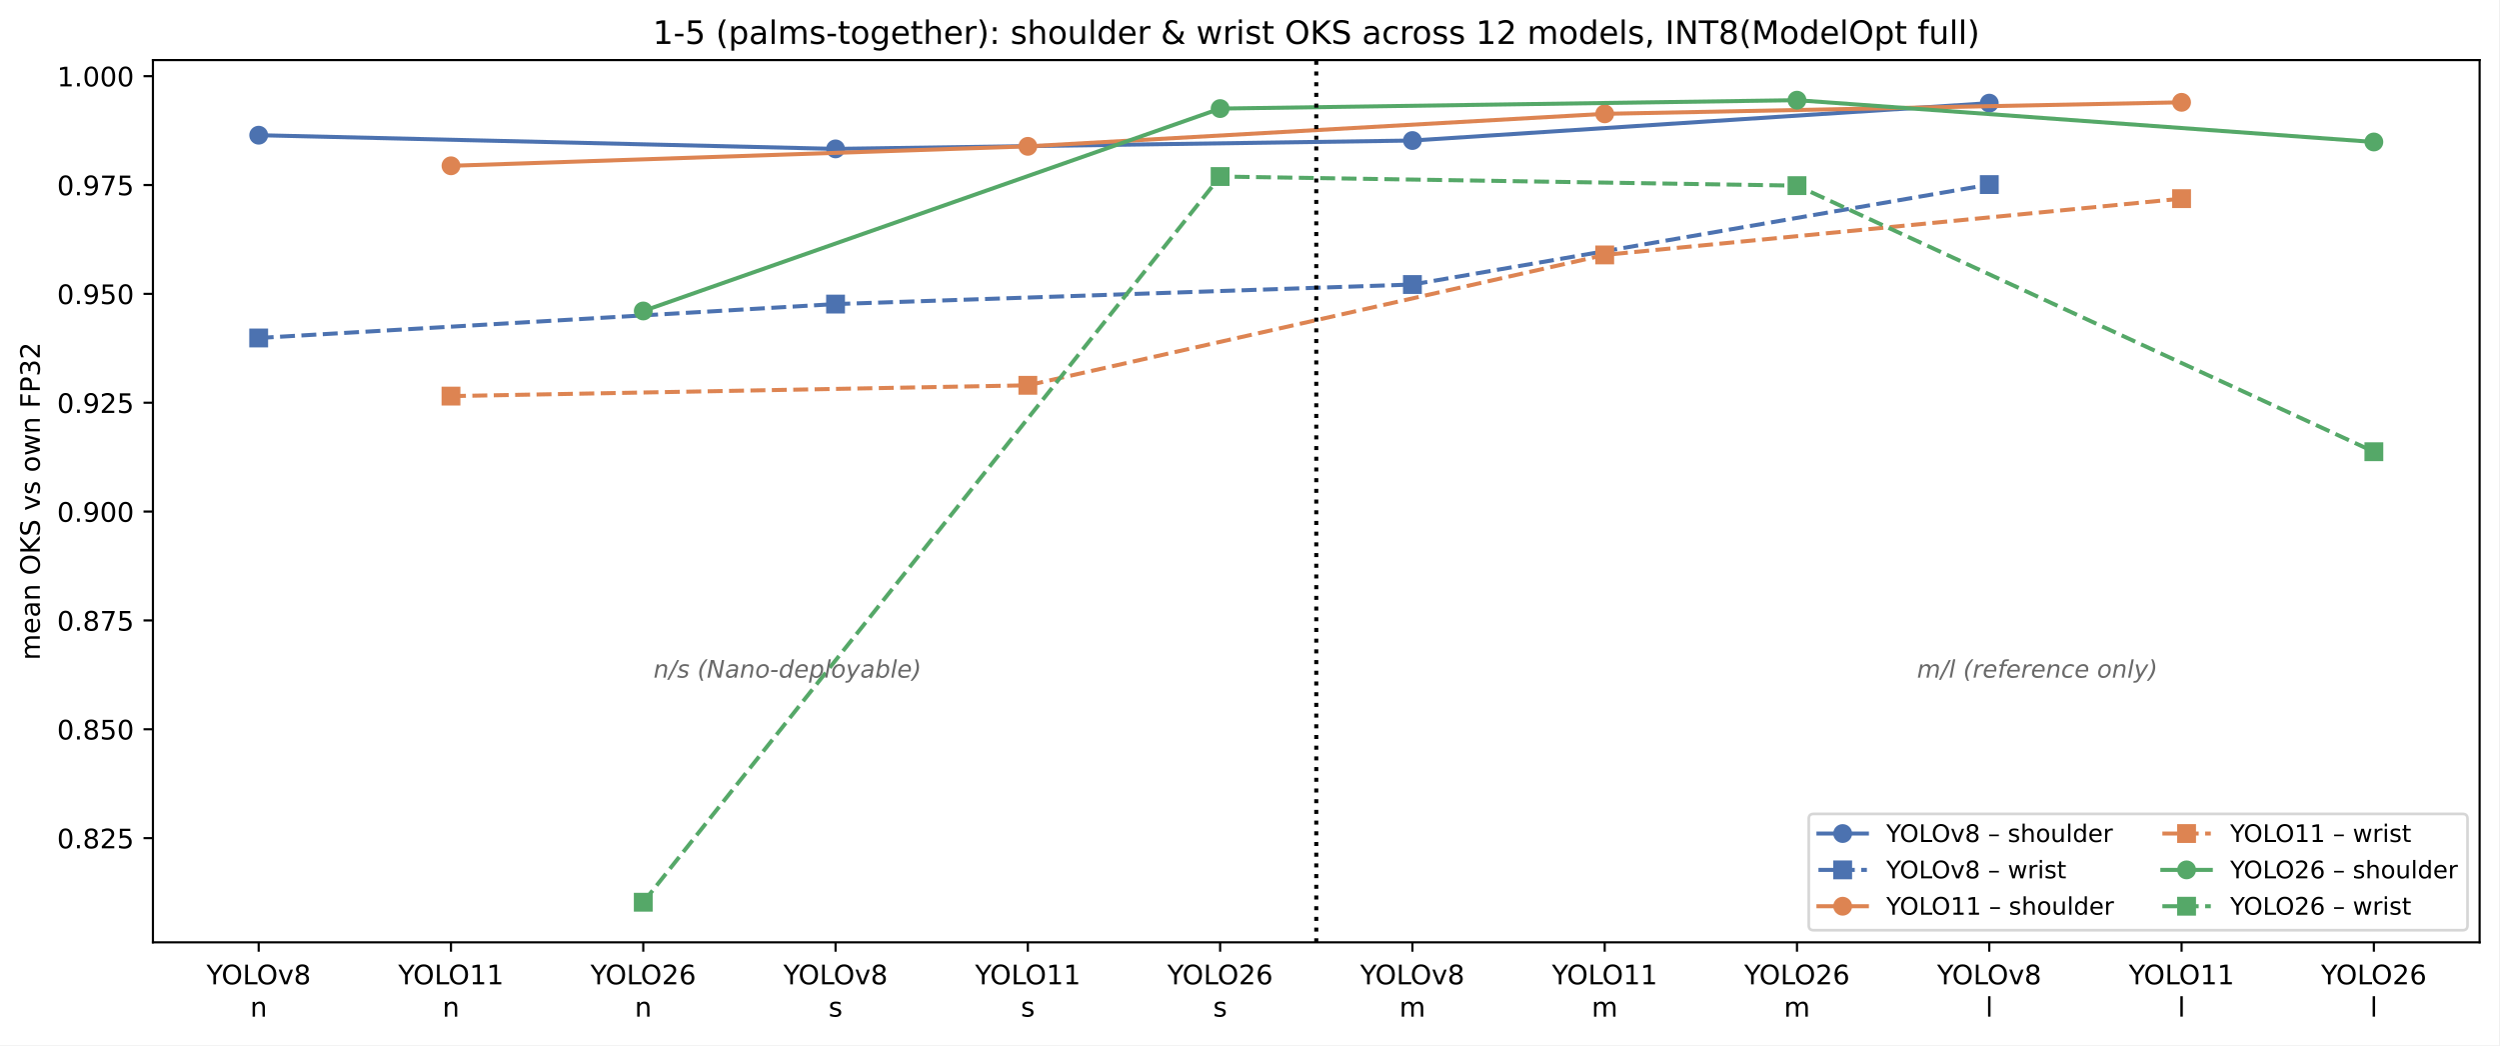
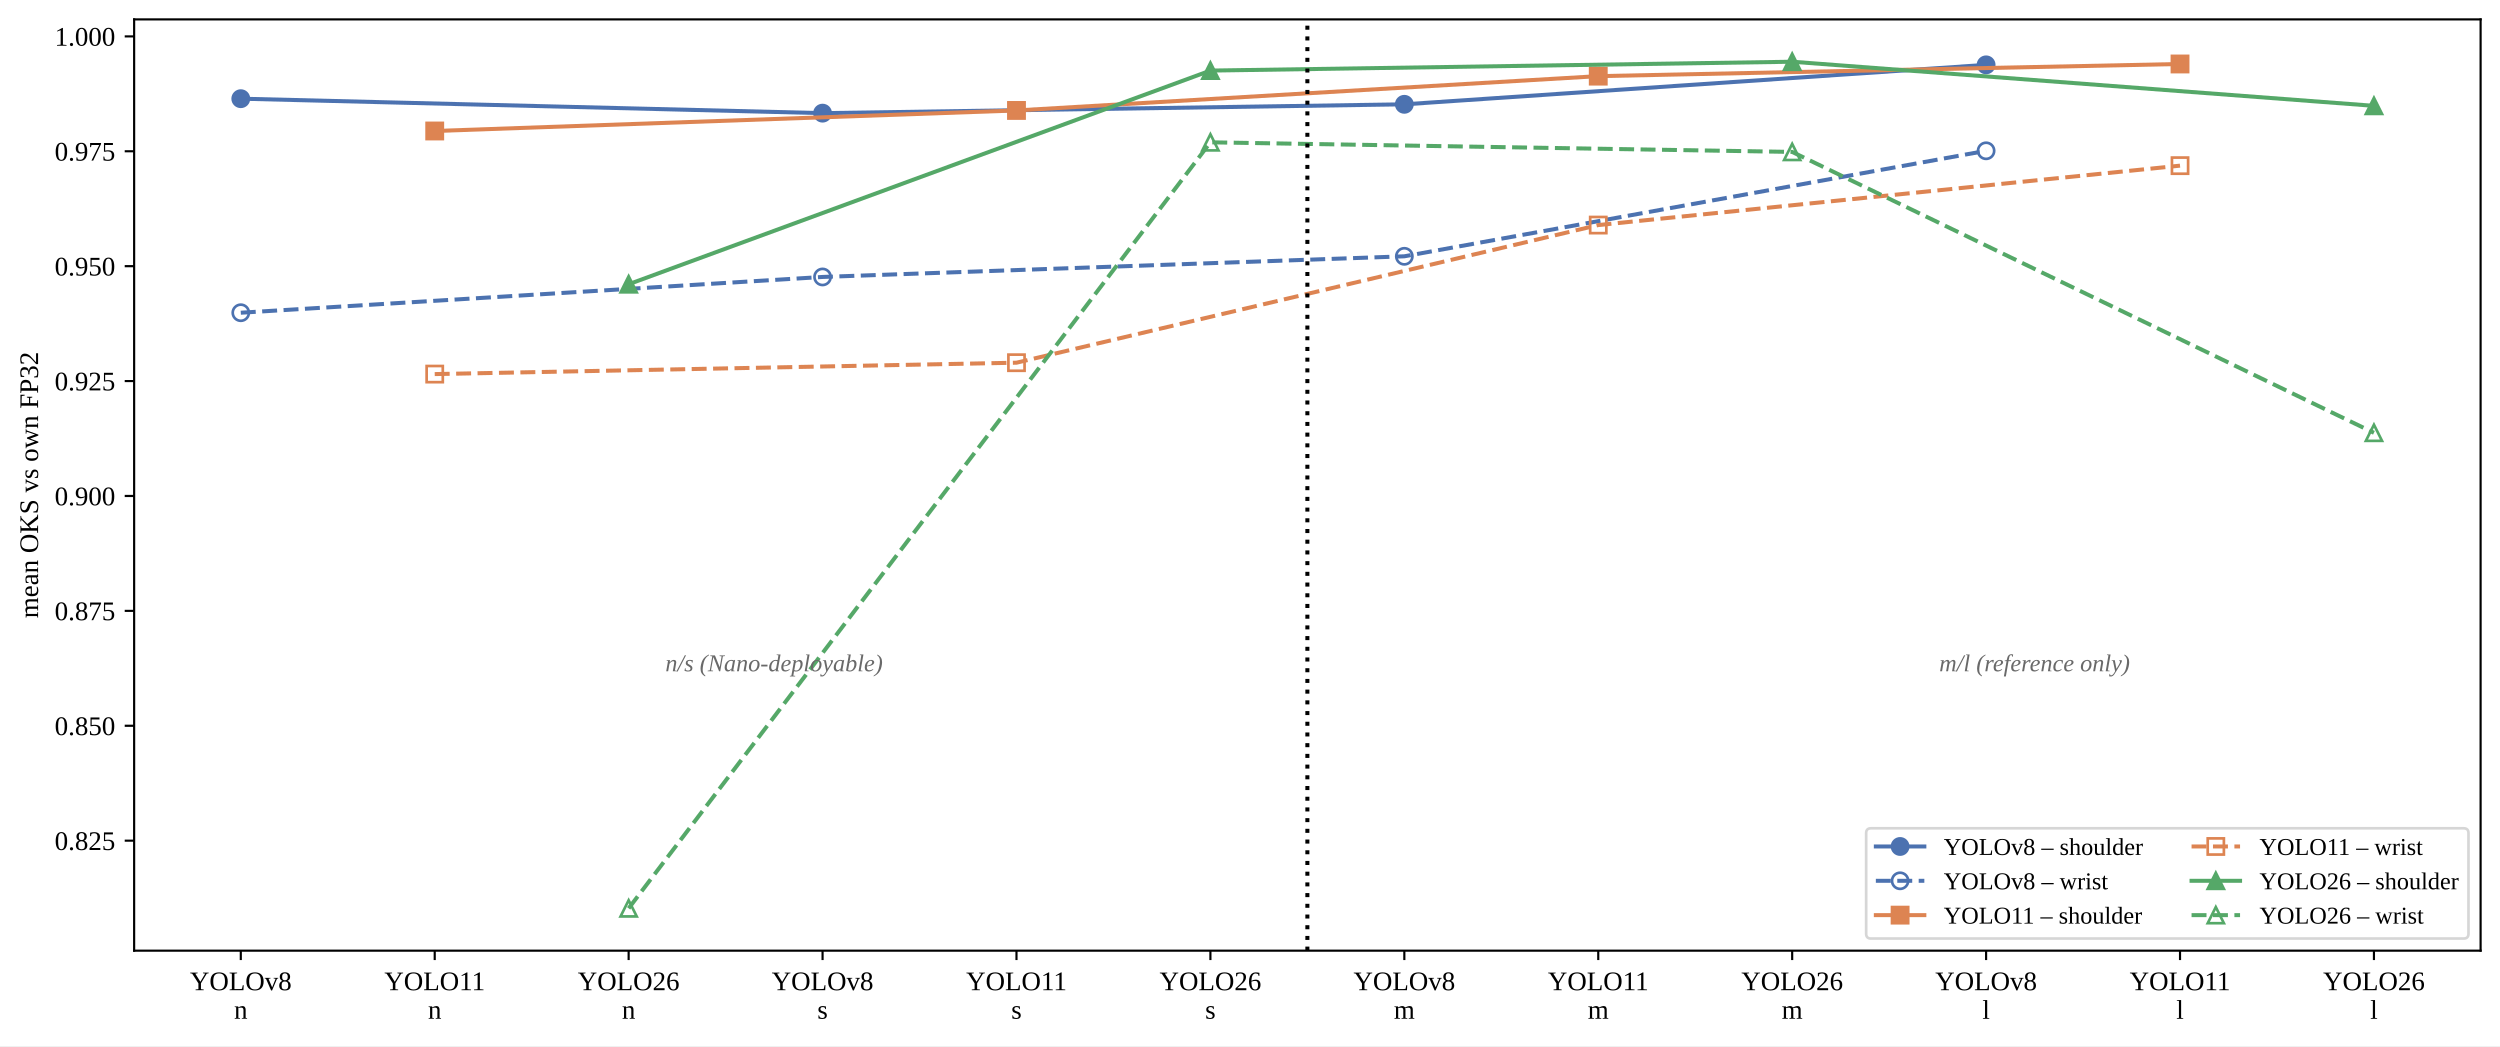
- <svg xmlns="http://www.w3.org/2000/svg" xmlns:xlink="http://www.w3.org/1999/xlink" width="928.628pt" height="388.237pt" viewBox="0 0 928.628 388.237" version="1.1">
+ <svg xmlns="http://www.w3.org/2000/svg" xmlns:xlink="http://www.w3.org/1999/xlink" width="927.994pt" height="388.277pt" viewBox="0 0 927.994 388.277" version="1.1">
  <defs>
    <style type="text/css">*{stroke-linejoin: round; stroke-linecap: butt}</style>
  </defs>
  <g id="figure_1">
    <g id="patch_1">
-       <path d="M 0 388.237  L 928.628 388.237  L 928.628 0  L 0 0  z " style="fill: #ffffff" />
+       <path d="M 0 388.277  L 927.994 388.277  L 927.994 0  L 0 0  z " style="fill: #ffffff" />
    </g>
    <g id="axes_1">
      <g id="patch_2">
-         <path d="M 56.828 350.032  L 921.428 350.032  L 921.428 22.318  L 56.828 22.318  z " style="fill: #ffffff" />
+         <path d="M 49.792 352.886  L 920.794 352.886  L 920.794 7.2  L 49.792 7.2  z " style="fill: #ffffff" />
      </g>
      <g id="matplotlib.axis_1">
        <g id="xtick_1">
          <g id="line2d_1">
            <defs>
-               <path id="mfdd62b2211" d="M 0 0  L 0 3.5  " style="stroke: #000000; stroke-width: 0.8" />
+               <path id="m9c53500d1e" d="M 0 0  L 0 3.5  " style="stroke: #000000; stroke-width: 0.8" />
            </defs>
            <g>
-               <use xlink:href="#mfdd62b2211" x="96.128" y="350.032" style="stroke: #000000; stroke-width: 0.8" />
+               <use xlink:href="#m9c53500d1e" x="89.383" y="352.886" style="stroke: #000000; stroke-width: 0.8" />
            </g>
          </g>
          <g id="text_1">
-             <text style="font-size: 10px; font-family: 'DejaVu Sans', 'Bitstream Vera Sans', 'Computer Modern Sans Serif', 'Lucida Grande', 'Verdana', 'Geneva', 'Lucid', 'Arial', 'Helvetica', 'Avant Garde', sans-serif" transform="translate(76.72734 365.6305)">YOLOv8</text>
-             <text style="font-size: 10px; font-family: 'DejaVu Sans', 'Bitstream Vera Sans', 'Computer Modern Sans Serif', 'Lucida Grande', 'Verdana', 'Geneva', 'Lucid', 'Arial', 'Helvetica', 'Avant Garde', sans-serif" transform="translate(92.95937 377.6325)">n</text>
+             <text style="font-size: 10px; font-family: 'Times New Roman'" transform="translate(70.49607 367.5687)">YOLOv8</text>
+             <text style="font-size: 10px; font-family: 'Times New Roman'" transform="translate(86.88279 378.1595)">n</text>
          </g>
        </g>
        <g id="xtick_2">
          <g id="line2d_2">
            <g>
-               <use xlink:href="#mfdd62b2211" x="167.583" y="350.032" style="stroke: #000000; stroke-width: 0.8" />
+               <use xlink:href="#m9c53500d1e" x="161.366" y="352.886" style="stroke: #000000; stroke-width: 0.8" />
            </g>
          </g>
          <g id="text_2">
-             <text style="font-size: 10px; font-family: 'DejaVu Sans', 'Bitstream Vera Sans', 'Computer Modern Sans Serif', 'Lucida Grande', 'Verdana', 'Geneva', 'Lucid', 'Arial', 'Helvetica', 'Avant Garde', sans-serif" transform="translate(147.96 365.6305)">YOLO11</text>
-             <text style="font-size: 10px; font-family: 'DejaVu Sans', 'Bitstream Vera Sans', 'Computer Modern Sans Serif', 'Lucida Grande', 'Verdana', 'Geneva', 'Lucid', 'Arial', 'Helvetica', 'Avant Garde', sans-serif" transform="translate(164.4139 377.6325)">n</text>
+             <text style="font-size: 10px; font-family: 'Times New Roman'" transform="translate(142.6648 367.5687)">YOLO11</text>
+             <text style="font-size: 10px; font-family: 'Times New Roman'" transform="translate(158.8664 378.1595)">n</text>
          </g>
        </g>
        <g id="xtick_3">
          <g id="line2d_3">
            <g>
-               <use xlink:href="#mfdd62b2211" x="239.037" y="350.032" style="stroke: #000000; stroke-width: 0.8" />
+               <use xlink:href="#m9c53500d1e" x="233.35" y="352.886" style="stroke: #000000; stroke-width: 0.8" />
            </g>
          </g>
          <g id="text_3">
-             <text style="font-size: 10px; font-family: 'DejaVu Sans', 'Bitstream Vera Sans', 'Computer Modern Sans Serif', 'Lucida Grande', 'Verdana', 'Geneva', 'Lucid', 'Arial', 'Helvetica', 'Avant Garde', sans-serif" transform="translate(219.4146 365.6305)">YOLO26</text>
-             <text style="font-size: 10px; font-family: 'DejaVu Sans', 'Bitstream Vera Sans', 'Computer Modern Sans Serif', 'Lucida Grande', 'Verdana', 'Geneva', 'Lucid', 'Arial', 'Helvetica', 'Avant Garde', sans-serif" transform="translate(235.8685 377.6325)">n</text>
+             <text style="font-size: 10px; font-family: 'Times New Roman'" transform="translate(214.4633 367.5687)">YOLO26</text>
+             <text style="font-size: 10px; font-family: 'Times New Roman'" transform="translate(230.85 378.1595)">n</text>
          </g>
        </g>
        <g id="xtick_4">
          <g id="line2d_4">
            <g>
-               <use xlink:href="#mfdd62b2211" x="310.492" y="350.032" style="stroke: #000000; stroke-width: 0.8" />
+               <use xlink:href="#m9c53500d1e" x="305.334" y="352.886" style="stroke: #000000; stroke-width: 0.8" />
            </g>
          </g>
          <g id="text_4">
-             <text style="font-size: 10px; font-family: 'DejaVu Sans', 'Bitstream Vera Sans', 'Computer Modern Sans Serif', 'Lucida Grande', 'Verdana', 'Geneva', 'Lucid', 'Arial', 'Helvetica', 'Avant Garde', sans-serif" transform="translate(291.091 365.6305)">YOLOv8</text>
-             <text style="font-size: 10px; font-family: 'DejaVu Sans', 'Bitstream Vera Sans', 'Computer Modern Sans Serif', 'Lucida Grande', 'Verdana', 'Geneva', 'Lucid', 'Arial', 'Helvetica', 'Avant Garde', sans-serif" transform="translate(307.8871 377.6325)">s</text>
+             <text style="font-size: 10px; font-family: 'Times New Roman'" transform="translate(286.4469 367.5687)">YOLOv8</text>
+             <text style="font-size: 10px; font-family: 'Times New Roman'" transform="translate(303.3876 378.1595)">s</text>
          </g>
        </g>
        <g id="xtick_5">
          <g id="line2d_5">
            <g>
-               <use xlink:href="#mfdd62b2211" x="381.946" y="350.032" style="stroke: #000000; stroke-width: 0.8" />
+               <use xlink:href="#m9c53500d1e" x="377.317" y="352.886" style="stroke: #000000; stroke-width: 0.8" />
            </g>
          </g>
          <g id="text_5">
-             <text style="font-size: 10px; font-family: 'DejaVu Sans', 'Bitstream Vera Sans', 'Computer Modern Sans Serif', 'Lucida Grande', 'Verdana', 'Geneva', 'Lucid', 'Arial', 'Helvetica', 'Avant Garde', sans-serif" transform="translate(362.3237 365.6305)">YOLO11</text>
-             <text style="font-size: 10px; font-family: 'DejaVu Sans', 'Bitstream Vera Sans', 'Computer Modern Sans Serif', 'Lucida Grande', 'Verdana', 'Geneva', 'Lucid', 'Arial', 'Helvetica', 'Avant Garde', sans-serif" transform="translate(379.3416 377.6325)">s</text>
+             <text style="font-size: 10px; font-family: 'Times New Roman'" transform="translate(358.6157 367.5687)">YOLO11</text>
+             <text style="font-size: 10px; font-family: 'Times New Roman'" transform="translate(375.3712 378.1595)">s</text>
          </g>
        </g>
        <g id="xtick_6">
          <g id="line2d_6">
            <g>
-               <use xlink:href="#mfdd62b2211" x="453.401" y="350.032" style="stroke: #000000; stroke-width: 0.8" />
+               <use xlink:href="#m9c53500d1e" x="449.301" y="352.886" style="stroke: #000000; stroke-width: 0.8" />
            </g>
          </g>
          <g id="text_6">
-             <text style="font-size: 10px; font-family: 'DejaVu Sans', 'Bitstream Vera Sans', 'Computer Modern Sans Serif', 'Lucida Grande', 'Verdana', 'Geneva', 'Lucid', 'Arial', 'Helvetica', 'Avant Garde', sans-serif" transform="translate(433.7782 365.6305)">YOLO26</text>
-             <text style="font-size: 10px; font-family: 'DejaVu Sans', 'Bitstream Vera Sans', 'Computer Modern Sans Serif', 'Lucida Grande', 'Verdana', 'Geneva', 'Lucid', 'Arial', 'Helvetica', 'Avant Garde', sans-serif" transform="translate(450.7962 377.6325)">s</text>
+             <text style="font-size: 10px; font-family: 'Times New Roman'" transform="translate(430.4142 367.5687)">YOLO26</text>
+             <text style="font-size: 10px; font-family: 'Times New Roman'" transform="translate(447.3548 378.1595)">s</text>
          </g>
        </g>
        <g id="xtick_7">
          <g id="line2d_7">
            <g>
-               <use xlink:href="#mfdd62b2211" x="524.855" y="350.032" style="stroke: #000000; stroke-width: 0.8" />
+               <use xlink:href="#m9c53500d1e" x="521.285" y="352.886" style="stroke: #000000; stroke-width: 0.8" />
            </g>
          </g>
          <g id="text_7">
-             <text style="font-size: 10px; font-family: 'DejaVu Sans', 'Bitstream Vera Sans', 'Computer Modern Sans Serif', 'Lucida Grande', 'Verdana', 'Geneva', 'Lucid', 'Arial', 'Helvetica', 'Avant Garde', sans-serif" transform="translate(505.4546 365.6305)">YOLOv8</text>
-             <text style="font-size: 10px; font-family: 'DejaVu Sans', 'Bitstream Vera Sans', 'Computer Modern Sans Serif', 'Lucida Grande', 'Verdana', 'Geneva', 'Lucid', 'Arial', 'Helvetica', 'Avant Garde', sans-serif" transform="translate(519.9851 377.6325)">m</text>
+             <text style="font-size: 10px; font-family: 'Times New Roman'" transform="translate(502.3978 367.5687)">YOLOv8</text>
+             <text style="font-size: 10px; font-family: 'Times New Roman'" transform="translate(517.3954 378.1595)">m</text>
          </g>
        </g>
        <g id="xtick_8">
          <g id="line2d_8">
            <g>
-               <use xlink:href="#mfdd62b2211" x="596.31" y="350.032" style="stroke: #000000; stroke-width: 0.8" />
+               <use xlink:href="#m9c53500d1e" x="593.268" y="352.886" style="stroke: #000000; stroke-width: 0.8" />
            </g>
          </g>
          <g id="text_8">
-             <text style="font-size: 10px; font-family: 'DejaVu Sans', 'Bitstream Vera Sans', 'Computer Modern Sans Serif', 'Lucida Grande', 'Verdana', 'Geneva', 'Lucid', 'Arial', 'Helvetica', 'Avant Garde', sans-serif" transform="translate(576.6873 365.6305)">YOLO11</text>
-             <text style="font-size: 10px; font-family: 'DejaVu Sans', 'Bitstream Vera Sans', 'Computer Modern Sans Serif', 'Lucida Grande', 'Verdana', 'Geneva', 'Lucid', 'Arial', 'Helvetica', 'Avant Garde', sans-serif" transform="translate(591.4396 377.6325)">m</text>
+             <text style="font-size: 10px; font-family: 'Times New Roman'" transform="translate(574.5666 367.5687)">YOLO11</text>
+             <text style="font-size: 10px; font-family: 'Times New Roman'" transform="translate(589.3791 378.1595)">m</text>
          </g>
        </g>
        <g id="xtick_9">
          <g id="line2d_9">
            <g>
-               <use xlink:href="#mfdd62b2211" x="667.764" y="350.032" style="stroke: #000000; stroke-width: 0.8" />
+               <use xlink:href="#m9c53500d1e" x="665.252" y="352.886" style="stroke: #000000; stroke-width: 0.8" />
            </g>
          </g>
          <g id="text_9">
-             <text style="font-size: 10px; font-family: 'DejaVu Sans', 'Bitstream Vera Sans', 'Computer Modern Sans Serif', 'Lucida Grande', 'Verdana', 'Geneva', 'Lucid', 'Arial', 'Helvetica', 'Avant Garde', sans-serif" transform="translate(648.1418 365.6305)">YOLO26</text>
-             <text style="font-size: 10px; font-family: 'DejaVu Sans', 'Bitstream Vera Sans', 'Computer Modern Sans Serif', 'Lucida Grande', 'Verdana', 'Geneva', 'Lucid', 'Arial', 'Helvetica', 'Avant Garde', sans-serif" transform="translate(662.8942 377.6325)">m</text>
+             <text style="font-size: 10px; font-family: 'Times New Roman'" transform="translate(646.365 367.5687)">YOLO26</text>
+             <text style="font-size: 10px; font-family: 'Times New Roman'" transform="translate(661.3627 378.1595)">m</text>
          </g>
        </g>
        <g id="xtick_10">
          <g id="line2d_10">
            <g>
-               <use xlink:href="#mfdd62b2211" x="739.219" y="350.032" style="stroke: #000000; stroke-width: 0.8" />
+               <use xlink:href="#m9c53500d1e" x="737.235" y="352.886" style="stroke: #000000; stroke-width: 0.8" />
            </g>
          </g>
          <g id="text_10">
-             <text style="font-size: 10px; font-family: 'DejaVu Sans', 'Bitstream Vera Sans', 'Computer Modern Sans Serif', 'Lucida Grande', 'Verdana', 'Geneva', 'Lucid', 'Arial', 'Helvetica', 'Avant Garde', sans-serif" transform="translate(719.8183 365.6305)">YOLOv8</text>
-             <text style="font-size: 10px; font-family: 'DejaVu Sans', 'Bitstream Vera Sans', 'Computer Modern Sans Serif', 'Lucida Grande', 'Verdana', 'Geneva', 'Lucid', 'Arial', 'Helvetica', 'Avant Garde', sans-serif" transform="translate(737.83 377.6332)">l</text>
+             <text style="font-size: 10px; font-family: 'Times New Roman'" transform="translate(718.3486 367.5687)">YOLOv8</text>
+             <text style="font-size: 10px; font-family: 'Times New Roman'" transform="translate(735.8463 378.1696)">l</text>
          </g>
        </g>
        <g id="xtick_11">
          <g id="line2d_11">
            <g>
-               <use xlink:href="#mfdd62b2211" x="810.674" y="350.032" style="stroke: #000000; stroke-width: 0.8" />
+               <use xlink:href="#m9c53500d1e" x="809.219" y="352.886" style="stroke: #000000; stroke-width: 0.8" />
            </g>
          </g>
          <g id="text_11">
-             <text style="font-size: 10px; font-family: 'DejaVu Sans', 'Bitstream Vera Sans', 'Computer Modern Sans Serif', 'Lucida Grande', 'Verdana', 'Geneva', 'Lucid', 'Arial', 'Helvetica', 'Avant Garde', sans-serif" transform="translate(791.0509 365.6305)">YOLO11</text>
-             <text style="font-size: 10px; font-family: 'DejaVu Sans', 'Bitstream Vera Sans', 'Computer Modern Sans Serif', 'Lucida Grande', 'Verdana', 'Geneva', 'Lucid', 'Arial', 'Helvetica', 'Avant Garde', sans-serif" transform="translate(809.2845 377.6332)">l</text>
+             <text style="font-size: 10px; font-family: 'Times New Roman'" transform="translate(790.5174 367.5687)">YOLO11</text>
+             <text style="font-size: 10px; font-family: 'Times New Roman'" transform="translate(807.8299 378.1696)">l</text>
          </g>
        </g>
        <g id="xtick_12">
          <g id="line2d_12">
            <g>
-               <use xlink:href="#mfdd62b2211" x="882.128" y="350.032" style="stroke: #000000; stroke-width: 0.8" />
+               <use xlink:href="#m9c53500d1e" x="881.203" y="352.886" style="stroke: #000000; stroke-width: 0.8" />
            </g>
          </g>
          <g id="text_12">
-             <text style="font-size: 10px; font-family: 'DejaVu Sans', 'Bitstream Vera Sans', 'Computer Modern Sans Serif', 'Lucida Grande', 'Verdana', 'Geneva', 'Lucid', 'Arial', 'Helvetica', 'Avant Garde', sans-serif" transform="translate(862.5055 365.6305)">YOLO26</text>
-             <text style="font-size: 10px; font-family: 'DejaVu Sans', 'Bitstream Vera Sans', 'Computer Modern Sans Serif', 'Lucida Grande', 'Verdana', 'Geneva', 'Lucid', 'Arial', 'Helvetica', 'Avant Garde', sans-serif" transform="translate(880.7391 377.6332)">l</text>
+             <text style="font-size: 10px; font-family: 'Times New Roman'" transform="translate(862.3159 367.5687)">YOLO26</text>
+             <text style="font-size: 10px; font-family: 'Times New Roman'" transform="translate(879.8135 378.1696)">l</text>
          </g>
        </g>
      </g>
      <g id="matplotlib.axis_2">
        <g id="ytick_1">
          <g id="line2d_13">
            <defs>
-               <path id="mbd4578cd6e" d="M 0 0  L -3.5 0  " style="stroke: #000000; stroke-width: 0.8" />
+               <path id="m75775dd44a" d="M 0 0  L -3.5 0  " style="stroke: #000000; stroke-width: 0.8" />
            </defs>
            <g>
-               <use xlink:href="#mbd4578cd6e" x="56.828" y="311.322" style="stroke: #000000; stroke-width: 0.8" />
+               <use xlink:href="#m75775dd44a" x="49.792" y="312.053" style="stroke: #000000; stroke-width: 0.8" />
            </g>
          </g>
          <g id="text_13">
-             <text style="font-size: 10px; font-family: 'DejaVu Sans', 'Bitstream Vera Sans', 'Computer Modern Sans Serif', 'Lucida Grande', 'Verdana', 'Geneva', 'Lucid', 'Arial', 'Helvetica', 'Avant Garde', sans-serif; text-anchor: end" x="49.828" y="315.121" transform="rotate(-0 49.82812 315.1212)">0.825</text>
+             <text style="font-size: 10px; font-family: 'Times New Roman'; text-anchor: end" x="42.792" y="315.52" transform="rotate(-0 42.7918 315.52)">0.825</text>
          </g>
        </g>
        <g id="ytick_2">
          <g id="line2d_14">
            <g>
-               <use xlink:href="#mbd4578cd6e" x="56.828" y="270.89" style="stroke: #000000; stroke-width: 0.8" />
+               <use xlink:href="#m75775dd44a" x="49.792" y="269.403" style="stroke: #000000; stroke-width: 0.8" />
            </g>
          </g>
          <g id="text_14">
-             <text style="font-size: 10px; font-family: 'DejaVu Sans', 'Bitstream Vera Sans', 'Computer Modern Sans Serif', 'Lucida Grande', 'Verdana', 'Geneva', 'Lucid', 'Arial', 'Helvetica', 'Avant Garde', sans-serif; text-anchor: end" x="49.828" y="274.689" transform="rotate(-0 49.82812 274.6886)">0.850</text>
+             <text style="font-size: 10px; font-family: 'Times New Roman'; text-anchor: end" x="42.792" y="272.87" transform="rotate(-0 42.7918 272.8701)">0.850</text>
          </g>
        </g>
        <g id="ytick_3">
          <g id="line2d_15">
            <g>
-               <use xlink:href="#mbd4578cd6e" x="56.828" y="230.457" style="stroke: #000000; stroke-width: 0.8" />
+               <use xlink:href="#m75775dd44a" x="49.792" y="226.753" style="stroke: #000000; stroke-width: 0.8" />
            </g>
          </g>
          <g id="text_15">
-             <text style="font-size: 10px; font-family: 'DejaVu Sans', 'Bitstream Vera Sans', 'Computer Modern Sans Serif', 'Lucida Grande', 'Verdana', 'Geneva', 'Lucid', 'Arial', 'Helvetica', 'Avant Garde', sans-serif; text-anchor: end" x="49.828" y="234.256" transform="rotate(-0 49.82812 234.256)">0.875</text>
+             <text style="font-size: 10px; font-family: 'Times New Roman'; text-anchor: end" x="42.792" y="230.22" transform="rotate(-0 42.7918 230.2202)">0.875</text>
          </g>
        </g>
        <g id="ytick_4">
          <g id="line2d_16">
            <g>
-               <use xlink:href="#mbd4578cd6e" x="56.828" y="190.025" style="stroke: #000000; stroke-width: 0.8" />
+               <use xlink:href="#m75775dd44a" x="49.792" y="184.103" style="stroke: #000000; stroke-width: 0.8" />
            </g>
          </g>
          <g id="text_16">
-             <text style="font-size: 10px; font-family: 'DejaVu Sans', 'Bitstream Vera Sans', 'Computer Modern Sans Serif', 'Lucida Grande', 'Verdana', 'Geneva', 'Lucid', 'Arial', 'Helvetica', 'Avant Garde', sans-serif; text-anchor: end" x="49.828" y="193.823" transform="rotate(-0 49.82812 193.8234)">0.900</text>
+             <text style="font-size: 10px; font-family: 'Times New Roman'; text-anchor: end" x="42.792" y="187.57" transform="rotate(-0 42.7918 187.5703)">0.900</text>
          </g>
        </g>
        <g id="ytick_5">
          <g id="line2d_17">
            <g>
-               <use xlink:href="#mbd4578cd6e" x="56.828" y="149.592" style="stroke: #000000; stroke-width: 0.8" />
+               <use xlink:href="#m75775dd44a" x="49.792" y="141.454" style="stroke: #000000; stroke-width: 0.8" />
            </g>
          </g>
          <g id="text_17">
-             <text style="font-size: 10px; font-family: 'DejaVu Sans', 'Bitstream Vera Sans', 'Computer Modern Sans Serif', 'Lucida Grande', 'Verdana', 'Geneva', 'Lucid', 'Arial', 'Helvetica', 'Avant Garde', sans-serif; text-anchor: end" x="49.828" y="153.391" transform="rotate(-0 49.82812 153.3909)">0.925</text>
+             <text style="font-size: 10px; font-family: 'Times New Roman'; text-anchor: end" x="42.792" y="144.92" transform="rotate(-0 42.7918 144.9204)">0.925</text>
          </g>
        </g>
        <g id="ytick_6">
          <g id="line2d_18">
            <g>
-               <use xlink:href="#mbd4578cd6e" x="56.828" y="109.159" style="stroke: #000000; stroke-width: 0.8" />
+               <use xlink:href="#m75775dd44a" x="49.792" y="98.804" style="stroke: #000000; stroke-width: 0.8" />
            </g>
          </g>
          <g id="text_18">
-             <text style="font-size: 10px; font-family: 'DejaVu Sans', 'Bitstream Vera Sans', 'Computer Modern Sans Serif', 'Lucida Grande', 'Verdana', 'Geneva', 'Lucid', 'Arial', 'Helvetica', 'Avant Garde', sans-serif; text-anchor: end" x="49.828" y="112.958" transform="rotate(-0 49.82812 112.9583)">0.950</text>
+             <text style="font-size: 10px; font-family: 'Times New Roman'; text-anchor: end" x="42.792" y="102.27" transform="rotate(-0 42.7918 102.2705)">0.950</text>
          </g>
        </g>
        <g id="ytick_7">
          <g id="line2d_19">
            <g>
-               <use xlink:href="#mbd4578cd6e" x="56.828" y="68.727" style="stroke: #000000; stroke-width: 0.8" />
+               <use xlink:href="#m75775dd44a" x="49.792" y="56.154" style="stroke: #000000; stroke-width: 0.8" />
            </g>
          </g>
          <g id="text_19">
-             <text style="font-size: 10px; font-family: 'DejaVu Sans', 'Bitstream Vera Sans', 'Computer Modern Sans Serif', 'Lucida Grande', 'Verdana', 'Geneva', 'Lucid', 'Arial', 'Helvetica', 'Avant Garde', sans-serif; text-anchor: end" x="49.828" y="72.526" transform="rotate(-0 49.82812 72.52568)">0.975</text>
+             <text style="font-size: 10px; font-family: 'Times New Roman'; text-anchor: end" x="42.792" y="59.621" transform="rotate(-0 42.7918 59.62058)">0.975</text>
          </g>
        </g>
        <g id="ytick_8">
          <g id="line2d_20">
            <g>
-               <use xlink:href="#mbd4578cd6e" x="56.828" y="28.294" style="stroke: #000000; stroke-width: 0.8" />
+               <use xlink:href="#m75775dd44a" x="49.792" y="13.504" style="stroke: #000000; stroke-width: 0.8" />
            </g>
          </g>
          <g id="text_20">
-             <text style="font-size: 10px; font-family: 'DejaVu Sans', 'Bitstream Vera Sans', 'Computer Modern Sans Serif', 'Lucida Grande', 'Verdana', 'Geneva', 'Lucid', 'Arial', 'Helvetica', 'Avant Garde', sans-serif; text-anchor: end" x="49.828" y="32.093" transform="rotate(-0 49.82812 32.09309)">1.000</text>
+             <text style="font-size: 10px; font-family: 'Times New Roman'; text-anchor: end" x="42.792" y="16.971" transform="rotate(-0 42.7918 16.97067)">1.000</text>
          </g>
        </g>
        <g id="text_21">
-           <text style="font-size: 10px; font-family: 'DejaVu Sans', 'Bitstream Vera Sans', 'Computer Modern Sans Serif', 'Lucida Grande', 'Verdana', 'Geneva', 'Lucid', 'Arial', 'Helvetica', 'Avant Garde', sans-serif; text-anchor: middle" x="14.798" y="186.175" transform="rotate(-90 14.79766 186.175)">mean OKS vs own FP32</text>
+           <text style="font-size: 10px; font-family: 'Times New Roman'; text-anchor: middle" x="14.134" y="180.043" transform="rotate(-90 14.13359 180.0428)">mean OKS vs own FP32</text>
        </g>
      </g>
      <g id="line2d_21">
-         <path d="M 96.128 50.22  L 310.492 55.308  L 524.855 52.2  L 739.219 38.315  " clip-path="url(#p6bc01f9a78)" style="fill: none; stroke: #4c72b0; stroke-width: 1.5; stroke-linecap: square" />
-         <defs>
-           <path id="m79c95840f7" d="M 0 3  C 0.796 3 1.559 2.684 2.121 2.121  C 2.684 1.559 3 0.796 3 0  C 3 -0.796 2.684 -1.559 2.121 -2.121  C 1.559 -2.684 0.796 -3 0 -3  C -0.796 -3 -1.559 -2.684 -2.121 -2.121  C -2.684 -1.559 -3 -0.796 -3 0  C -3 0.796 -2.684 1.559 -2.121 2.121  C -1.559 2.684 -0.796 3 0 3  z " style="stroke: #4c72b0" />
-         </defs>
-         <g clip-path="url(#p6bc01f9a78)">
-           <use xlink:href="#m79c95840f7" x="96.128" y="50.22" style="fill: #4c72b0; stroke: #4c72b0" />
-           <use xlink:href="#m79c95840f7" x="310.492" y="55.308" style="fill: #4c72b0; stroke: #4c72b0" />
-           <use xlink:href="#m79c95840f7" x="524.855" y="52.2" style="fill: #4c72b0; stroke: #4c72b0" />
-           <use xlink:href="#m79c95840f7" x="739.219" y="38.315" style="fill: #4c72b0; stroke: #4c72b0" />
+         <path d="M 89.383 36.632  L 305.334 42  L 521.285 38.721  L 737.235 24.074  " clip-path="url(#pd181f05601)" style="fill: none; stroke: #4c72b0; stroke-width: 1.5; stroke-linecap: square" />
+         <defs>
+           <path id="me21eb9491e" d="M 0 3  C 0.796 3 1.559 2.684 2.121 2.121  C 2.684 1.559 3 0.796 3 0  C 3 -0.796 2.684 -1.559 2.121 -2.121  C 1.559 -2.684 0.796 -3 0 -3  C -0.796 -3 -1.559 -2.684 -2.121 -2.121  C -2.684 -1.559 -3 -0.796 -3 0  C -3 0.796 -2.684 1.559 -2.121 2.121  C -1.559 2.684 -0.796 3 0 3  z " style="stroke: #4c72b0" />
+         </defs>
+         <g clip-path="url(#pd181f05601)">
+           <use xlink:href="#me21eb9491e" x="89.383" y="36.632" style="fill: #4c72b0; stroke: #4c72b0" />
+           <use xlink:href="#me21eb9491e" x="305.334" y="42" style="fill: #4c72b0; stroke: #4c72b0" />
+           <use xlink:href="#me21eb9491e" x="521.285" y="38.721" style="fill: #4c72b0; stroke: #4c72b0" />
+           <use xlink:href="#me21eb9491e" x="737.235" y="24.074" style="fill: #4c72b0; stroke: #4c72b0" />
        </g>
      </g>
      <g id="line2d_22">
-         <path d="M 96.128 125.541  L 310.492 112.952  L 524.855 105.686  L 739.219 68.561  " clip-path="url(#p6bc01f9a78)" style="fill: none; stroke-dasharray: 5.55,2.4; stroke-dashoffset: 0; stroke: #4c72b0; stroke-width: 1.5" />
-         <defs>
-           <path id="mb156f08e95" d="M -3 3  L 3 3  L 3 -3  L -3 -3  z " style="stroke: #4c72b0; stroke-linejoin: miter" />
-         </defs>
-         <g clip-path="url(#p6bc01f9a78)">
-           <use xlink:href="#mb156f08e95" x="96.128" y="125.541" style="fill: #4c72b0; stroke: #4c72b0; stroke-linejoin: miter" />
-           <use xlink:href="#mb156f08e95" x="310.492" y="112.952" style="fill: #4c72b0; stroke: #4c72b0; stroke-linejoin: miter" />
-           <use xlink:href="#mb156f08e95" x="524.855" y="105.686" style="fill: #4c72b0; stroke: #4c72b0; stroke-linejoin: miter" />
-           <use xlink:href="#mb156f08e95" x="739.219" y="68.561" style="fill: #4c72b0; stroke: #4c72b0; stroke-linejoin: miter" />
+         <path d="M 89.383 116.083  L 305.334 102.804  L 521.285 95.14  L 737.235 55.979  " clip-path="url(#pd181f05601)" style="fill: none; stroke-dasharray: 5.55,2.4; stroke-dashoffset: 0; stroke: #4c72b0; stroke-width: 1.5" />
+         <defs>
+           <path id="m4174181510" d="M 0 3  C 0.796 3 1.559 2.684 2.121 2.121  C 2.684 1.559 3 0.796 3 0  C 3 -0.796 2.684 -1.559 2.121 -2.121  C 1.559 -2.684 0.796 -3 0 -3  C -0.796 -3 -1.559 -2.684 -2.121 -2.121  C -2.684 -1.559 -3 -0.796 -3 0  C -3 0.796 -2.684 1.559 -2.121 2.121  C -1.559 2.684 -0.796 3 0 3  z " style="stroke: #4c72b0" />
+         </defs>
+         <g clip-path="url(#pd181f05601)">
+           <use xlink:href="#m4174181510" x="89.383" y="116.083" style="fill-opacity: 0; stroke: #4c72b0" />
+           <use xlink:href="#m4174181510" x="305.334" y="102.804" style="fill-opacity: 0; stroke: #4c72b0" />
+           <use xlink:href="#m4174181510" x="521.285" y="95.14" style="fill-opacity: 0; stroke: #4c72b0" />
+           <use xlink:href="#m4174181510" x="737.235" y="55.979" style="fill-opacity: 0; stroke: #4c72b0" />
        </g>
      </g>
      <g id="line2d_23">
-         <path d="M 167.583 61.588  L 381.946 54.357  L 596.31 42.285  L 810.674 38.006  " clip-path="url(#p6bc01f9a78)" style="fill: none; stroke: #dd8452; stroke-width: 1.5; stroke-linecap: square" />
-         <defs>
-           <path id="m4f16197499" d="M 0 3  C 0.796 3 1.559 2.684 2.121 2.121  C 2.684 1.559 3 0.796 3 0  C 3 -0.796 2.684 -1.559 2.121 -2.121  C 1.559 -2.684 0.796 -3 0 -3  C -0.796 -3 -1.559 -2.684 -2.121 -2.121  C -2.684 -1.559 -3 -0.796 -3 0  C -3 0.796 -2.684 1.559 -2.121 2.121  C -1.559 2.684 -0.796 3 0 3  z " style="stroke: #dd8452" />
-         </defs>
-         <g clip-path="url(#p6bc01f9a78)">
-           <use xlink:href="#m4f16197499" x="167.583" y="61.588" style="fill: #dd8452; stroke: #dd8452" />
-           <use xlink:href="#m4f16197499" x="381.946" y="54.357" style="fill: #dd8452; stroke: #dd8452" />
-           <use xlink:href="#m4f16197499" x="596.31" y="42.285" style="fill: #dd8452; stroke: #dd8452" />
-           <use xlink:href="#m4f16197499" x="810.674" y="38.006" style="fill: #dd8452; stroke: #dd8452" />
+         <path d="M 161.366 48.623  L 377.317 40.996  L 593.268 28.262  L 809.219 23.748  " clip-path="url(#pd181f05601)" style="fill: none; stroke: #dd8452; stroke-width: 1.5; stroke-linecap: square" />
+         <defs>
+           <path id="me41bc061df" d="M -3 3  L 3 3  L 3 -3  L -3 -3  z " style="stroke: #dd8452; stroke-linejoin: miter" />
+         </defs>
+         <g clip-path="url(#pd181f05601)">
+           <use xlink:href="#me41bc061df" x="161.366" y="48.623" style="fill: #dd8452; stroke: #dd8452; stroke-linejoin: miter" />
+           <use xlink:href="#me41bc061df" x="377.317" y="40.996" style="fill: #dd8452; stroke: #dd8452; stroke-linejoin: miter" />
+           <use xlink:href="#me41bc061df" x="593.268" y="28.262" style="fill: #dd8452; stroke: #dd8452; stroke-linejoin: miter" />
+           <use xlink:href="#me41bc061df" x="809.219" y="23.748" style="fill: #dd8452; stroke: #dd8452; stroke-linejoin: miter" />
        </g>
      </g>
      <g id="line2d_24">
-         <path d="M 167.583 147.133  L 381.946 143.126  L 596.31 94.693  L 810.674 73.786  " clip-path="url(#p6bc01f9a78)" style="fill: none; stroke-dasharray: 5.55,2.4; stroke-dashoffset: 0; stroke: #dd8452; stroke-width: 1.5" />
-         <defs>
-           <path id="m840bddfbac" d="M -3 3  L 3 3  L 3 -3  L -3 -3  z " style="stroke: #dd8452; stroke-linejoin: miter" />
-         </defs>
-         <g clip-path="url(#p6bc01f9a78)">
-           <use xlink:href="#m840bddfbac" x="167.583" y="147.133" style="fill: #dd8452; stroke: #dd8452; stroke-linejoin: miter" />
-           <use xlink:href="#m840bddfbac" x="381.946" y="143.126" style="fill: #dd8452; stroke: #dd8452; stroke-linejoin: miter" />
-           <use xlink:href="#m840bddfbac" x="596.31" y="94.693" style="fill: #dd8452; stroke: #dd8452; stroke-linejoin: miter" />
-           <use xlink:href="#m840bddfbac" x="810.674" y="73.786" style="fill: #dd8452; stroke: #dd8452; stroke-linejoin: miter" />
+         <path d="M 161.366 138.86  L 377.317 134.633  L 593.268 83.544  L 809.219 61.49  " clip-path="url(#pd181f05601)" style="fill: none; stroke-dasharray: 5.55,2.4; stroke-dashoffset: 0; stroke: #dd8452; stroke-width: 1.5" />
+         <defs>
+           <path id="me66a31daa2" d="M -3 3  L 3 3  L 3 -3  L -3 -3  z " style="stroke: #dd8452; stroke-linejoin: miter" />
+         </defs>
+         <g clip-path="url(#pd181f05601)">
+           <use xlink:href="#me66a31daa2" x="161.366" y="138.86" style="fill-opacity: 0; stroke: #dd8452; stroke-linejoin: miter" />
+           <use xlink:href="#me66a31daa2" x="377.317" y="134.633" style="fill-opacity: 0; stroke: #dd8452; stroke-linejoin: miter" />
+           <use xlink:href="#me66a31daa2" x="593.268" y="83.544" style="fill-opacity: 0; stroke: #dd8452; stroke-linejoin: miter" />
+           <use xlink:href="#me66a31daa2" x="809.219" y="61.49" style="fill-opacity: 0; stroke: #dd8452; stroke-linejoin: miter" />
        </g>
      </g>
      <g id="line2d_25">
-         <path d="M 239.037 115.514  L 453.401 40.333  L 667.764 37.214  L 882.128 52.739  " clip-path="url(#p6bc01f9a78)" style="fill: none; stroke: #55a868; stroke-width: 1.5; stroke-linecap: square" />
-         <defs>
-           <path id="m6835203c06" d="M 0 3  C 0.796 3 1.559 2.684 2.121 2.121  C 2.684 1.559 3 0.796 3 0  C 3 -0.796 2.684 -1.559 2.121 -2.121  C 1.559 -2.684 0.796 -3 0 -3  C -0.796 -3 -1.559 -2.684 -2.121 -2.121  C -2.684 -1.559 -3 -0.796 -3 0  C -3 0.796 -2.684 1.559 -2.121 2.121  C -1.559 2.684 -0.796 3 0 3  z " style="stroke: #55a868" />
-         </defs>
-         <g clip-path="url(#p6bc01f9a78)">
-           <use xlink:href="#m6835203c06" x="239.037" y="115.514" style="fill: #55a868; stroke: #55a868" />
-           <use xlink:href="#m6835203c06" x="453.401" y="40.333" style="fill: #55a868; stroke: #55a868" />
-           <use xlink:href="#m6835203c06" x="667.764" y="37.214" style="fill: #55a868; stroke: #55a868" />
-           <use xlink:href="#m6835203c06" x="882.128" y="52.739" style="fill: #55a868; stroke: #55a868" />
+         <path d="M 233.35 105.507  L 449.301 26.202  L 665.252 22.913  L 881.203 39.289  " clip-path="url(#pd181f05601)" style="fill: none; stroke: #55a868; stroke-width: 1.5; stroke-linecap: square" />
+         <defs>
+           <path id="me92860d92f" d="M 0 -3  L -3 3  L 3 3  z " style="stroke: #55a868; stroke-linejoin: miter" />
+         </defs>
+         <g clip-path="url(#pd181f05601)">
+           <use xlink:href="#me92860d92f" x="233.35" y="105.507" style="fill: #55a868; stroke: #55a868; stroke-linejoin: miter" />
+           <use xlink:href="#me92860d92f" x="449.301" y="26.202" style="fill: #55a868; stroke: #55a868; stroke-linejoin: miter" />
+           <use xlink:href="#me92860d92f" x="665.252" y="22.913" style="fill: #55a868; stroke: #55a868; stroke-linejoin: miter" />
+           <use xlink:href="#me92860d92f" x="881.203" y="39.289" style="fill: #55a868; stroke: #55a868; stroke-linejoin: miter" />
        </g>
      </g>
      <g id="line2d_26">
-         <path d="M 239.037 335.136  L 453.401 65.573  L 667.764 68.953  L 882.128 167.791  " clip-path="url(#p6bc01f9a78)" style="fill: none; stroke-dasharray: 5.55,2.4; stroke-dashoffset: 0; stroke: #55a868; stroke-width: 1.5" />
-         <defs>
-           <path id="m5a0dfb8171" d="M -3 3  L 3 3  L 3 -3  L -3 -3  z " style="stroke: #55a868; stroke-linejoin: miter" />
-         </defs>
-         <g clip-path="url(#p6bc01f9a78)">
-           <use xlink:href="#m5a0dfb8171" x="239.037" y="335.136" style="fill: #55a868; stroke: #55a868; stroke-linejoin: miter" />
-           <use xlink:href="#m5a0dfb8171" x="453.401" y="65.573" style="fill: #55a868; stroke: #55a868; stroke-linejoin: miter" />
-           <use xlink:href="#m5a0dfb8171" x="667.764" y="68.953" style="fill: #55a868; stroke: #55a868; stroke-linejoin: miter" />
-           <use xlink:href="#m5a0dfb8171" x="882.128" y="167.791" style="fill: #55a868; stroke: #55a868; stroke-linejoin: miter" />
+         <path d="M 233.35 337.173  L 449.301 52.827  L 665.252 56.392  L 881.203 160.65  " clip-path="url(#pd181f05601)" style="fill: none; stroke-dasharray: 5.55,2.4; stroke-dashoffset: 0; stroke: #55a868; stroke-width: 1.5" />
+         <defs>
+           <path id="m5819ade043" d="M 0 -3  L -3 3  L 3 3  z " style="stroke: #55a868; stroke-linejoin: miter" />
+         </defs>
+         <g clip-path="url(#pd181f05601)">
+           <use xlink:href="#m5819ade043" x="233.35" y="337.173" style="fill-opacity: 0; stroke: #55a868; stroke-linejoin: miter" />
+           <use xlink:href="#m5819ade043" x="449.301" y="52.827" style="fill-opacity: 0; stroke: #55a868; stroke-linejoin: miter" />
+           <use xlink:href="#m5819ade043" x="665.252" y="56.392" style="fill-opacity: 0; stroke: #55a868; stroke-linejoin: miter" />
+           <use xlink:href="#m5819ade043" x="881.203" y="160.65" style="fill-opacity: 0; stroke: #55a868; stroke-linejoin: miter" />
        </g>
      </g>
      <g id="line2d_27">
-         <path d="M 489.128 350.032  L 489.128 22.318  " clip-path="url(#p6bc01f9a78)" style="fill: none; stroke-dasharray: 1.5,2.475; stroke-dashoffset: 0; stroke: #000000; stroke-width: 1.5" />
+         <path d="M 485.293 352.886  L 485.293 7.2  " clip-path="url(#pd181f05601)" style="fill: none; stroke-dasharray: 1.5,2.475; stroke-dashoffset: 0; stroke: #000000; stroke-width: 1.5" />
      </g>
      <g id="patch_3">
-         <path d="M 56.828 350.032  L 56.828 22.318  " style="fill: none; stroke: #000000; stroke-width: 0.8; stroke-linejoin: miter; stroke-linecap: square" />
+         <path d="M 49.792 352.886  L 49.792 7.2  " style="fill: none; stroke: #000000; stroke-width: 0.8; stroke-linejoin: miter; stroke-linecap: square" />
      </g>
      <g id="patch_4">
-         <path d="M 921.428 350.032  L 921.428 22.318  " style="fill: none; stroke: #000000; stroke-width: 0.8; stroke-linejoin: miter; stroke-linecap: square" />
+         <path d="M 920.794 352.886  L 920.794 7.2  " style="fill: none; stroke: #000000; stroke-width: 0.8; stroke-linejoin: miter; stroke-linecap: square" />
      </g>
      <g id="patch_5">
-         <path d="M 56.828 350.032  L 921.428 350.032  " style="fill: none; stroke: #000000; stroke-width: 0.8; stroke-linejoin: miter; stroke-linecap: square" />
+         <path d="M 49.792 352.886  L 920.794 352.886  " style="fill: none; stroke: #000000; stroke-width: 0.8; stroke-linejoin: miter; stroke-linecap: square" />
      </g>
      <g id="patch_6">
-         <path d="M 56.828 22.318  L 921.428 22.318  " style="fill: none; stroke: #000000; stroke-width: 0.8; stroke-linejoin: miter; stroke-linecap: square" />
+         <path d="M 49.792 7.2  L 920.794 7.2  " style="fill: none; stroke: #000000; stroke-width: 0.8; stroke-linejoin: miter; stroke-linecap: square" />
      </g>
      <g id="text_22">
-         <text style="font-style: italic; font-size: 9px; font-family: 'DejaVu Sans', 'Bitstream Vera Sans', 'Computer Modern Sans Serif', 'Lucida Grande', 'Verdana', 'Geneva', 'Lucid', 'Arial', 'Helvetica', 'Avant Garde', sans-serif; text-anchor: middle; fill: #696969" x="292.628" y="251.718" transform="rotate(-0 292.6281 251.7177)">n/s (Nano-deployable)</text>
+         <text style="font-style: italic; font-size: 9px; font-family: 'Times New Roman'; text-anchor: middle; fill: #696969" x="287.338" y="249.18" transform="rotate(-0 287.3377 249.1799)">n/s (Nano-deployable)</text>
      </g>
      <g id="text_23">
-         <text style="font-style: italic; font-size: 9px; font-family: 'DejaVu Sans', 'Bitstream Vera Sans', 'Computer Modern Sans Serif', 'Lucida Grande', 'Verdana', 'Geneva', 'Lucid', 'Arial', 'Helvetica', 'Avant Garde', sans-serif; text-anchor: middle; fill: #696969" x="757.083" y="251.718" transform="rotate(-0 757.0827 251.7177)">m/l (reference only)</text>
-       </g>
-       <g id="text_24">
-         <text style="font-size: 12px; font-family: 'DejaVu Sans', 'Bitstream Vera Sans', 'Computer Modern Sans Serif', 'Lucida Grande', 'Verdana', 'Geneva', 'Lucid', 'Arial', 'Helvetica', 'Avant Garde', sans-serif; text-anchor: middle" x="489.128" y="16.318" transform="rotate(-0 489.1281 16.31812)">1-5 (palms-together): shoulder &amp; wrist OKS across 12 models, INT8(ModelOpt full)</text>
+         <text style="font-style: italic; font-size: 9px; font-family: 'Times New Roman'; text-anchor: middle; fill: #696969" x="755.231" y="249.18" transform="rotate(-0 755.2313 249.1799)">m/l (reference only)</text>
      </g>
      <g id="legend_1">
        <g id="patch_7">
-           <path d="M 673.937 345.532  L 915.128 345.532  Q 916.928 345.532 916.928 343.732  L 916.928 304.13  Q 916.928 302.33 915.128 302.33  L 673.937 302.33  Q 672.137 302.33 672.137 304.13  L 672.137 343.732  Q 672.137 345.532 673.937 345.532  z " style="fill: #ffffff; opacity: 0.8; stroke: #cccccc; stroke-linejoin: miter" />
+           <path d="M 694.511 348.386  L 914.494 348.386  Q 916.294 348.386 916.294 346.586  L 916.294 309.258  Q 916.294 307.458 914.494 307.458  L 694.511 307.458  Q 692.711 307.458 692.711 309.258  L 692.711 346.586  Q 692.711 348.386 694.511 348.386  z " style="fill: #ffffff; opacity: 0.8; stroke: #cccccc; stroke-linejoin: miter" />
        </g>
        <g id="line2d_28">
-           <path d="M 675.737 309.618  L 684.737 309.618  L 693.737 309.618  " style="fill: none; stroke: #4c72b0; stroke-width: 1.5; stroke-linecap: square" />
-           <g>
-             <use xlink:href="#m79c95840f7" x="684.737" y="309.618" style="fill: #4c72b0; stroke: #4c72b0" />
+           <path d="M 696.311 314.208  L 705.311 314.208  L 714.311 314.208  " style="fill: none; stroke: #4c72b0; stroke-width: 1.5; stroke-linecap: square" />
+           <g>
+             <use xlink:href="#me21eb9491e" x="705.311" y="314.208" style="fill: #4c72b0; stroke: #4c72b0" />
+           </g>
+         </g>
+         <g id="text_24">
+           <text style="font-size: 9px; font-family: 'Times New Roman'; text-anchor: start" x="721.511" y="317.358" transform="rotate(-0 721.5111 317.3584)">YOLOv8 – shoulder</text>
+         </g>
+         <g id="line2d_29">
+           <path d="M 696.311 326.951  L 705.311 326.951  L 714.311 326.951  " style="fill: none; stroke-dasharray: 5.55,2.4; stroke-dashoffset: 0; stroke: #4c72b0; stroke-width: 1.5" />
+           <g>
+             <use xlink:href="#m4174181510" x="705.311" y="326.951" style="fill-opacity: 0; stroke: #4c72b0" />
          </g>
        </g>
        <g id="text_25">
-           <text style="font-size: 9px; font-family: 'DejaVu Sans', 'Bitstream Vera Sans', 'Computer Modern Sans Serif', 'Lucida Grande', 'Verdana', 'Geneva', 'Lucid', 'Arial', 'Helvetica', 'Avant Garde', sans-serif; text-anchor: start" x="700.937" y="312.768" transform="rotate(-0 700.9366 312.7684)">YOLOv8 – shoulder</text>
-         </g>
-         <g id="line2d_29">
-           <path d="M 675.737 323.119  L 684.737 323.119  L 693.737 323.119  " style="fill: none; stroke-dasharray: 5.55,2.4; stroke-dashoffset: 0; stroke: #4c72b0; stroke-width: 1.5" />
-           <g>
-             <use xlink:href="#mb156f08e95" x="684.737" y="323.119" style="fill: #4c72b0; stroke: #4c72b0; stroke-linejoin: miter" />
+           <text style="font-size: 9px; font-family: 'Times New Roman'; text-anchor: start" x="721.511" y="330.101" transform="rotate(-0 721.5111 330.1008)">YOLOv8 – wrist</text>
+         </g>
+         <g id="line2d_30">
+           <path d="M 696.311 339.693  L 705.311 339.693  L 714.311 339.693  " style="fill: none; stroke: #dd8452; stroke-width: 1.5; stroke-linecap: square" />
+           <g>
+             <use xlink:href="#me41bc061df" x="705.311" y="339.693" style="fill: #dd8452; stroke: #dd8452; stroke-linejoin: miter" />
          </g>
        </g>
        <g id="text_26">
-           <text style="font-size: 9px; font-family: 'DejaVu Sans', 'Bitstream Vera Sans', 'Computer Modern Sans Serif', 'Lucida Grande', 'Verdana', 'Geneva', 'Lucid', 'Arial', 'Helvetica', 'Avant Garde', sans-serif; text-anchor: start" x="700.937" y="326.269" transform="rotate(-0 700.9366 326.2691)">YOLOv8 – wrist</text>
-         </g>
-         <g id="line2d_30">
-           <path d="M 675.737 336.62  L 684.737 336.62  L 693.737 336.62  " style="fill: none; stroke: #dd8452; stroke-width: 1.5; stroke-linecap: square" />
-           <g>
-             <use xlink:href="#m4f16197499" x="684.737" y="336.62" style="fill: #dd8452; stroke: #dd8452" />
+           <text style="font-size: 9px; font-family: 'Times New Roman'; text-anchor: start" x="721.511" y="342.843" transform="rotate(-0 721.5111 342.8432)">YOLO11 – shoulder</text>
+         </g>
+         <g id="line2d_31">
+           <path d="M 813.502 314.208  L 822.502 314.208  L 831.502 314.208  " style="fill: none; stroke-dasharray: 5.55,2.4; stroke-dashoffset: 0; stroke: #dd8452; stroke-width: 1.5" />
+           <g>
+             <use xlink:href="#me66a31daa2" x="822.502" y="314.208" style="fill-opacity: 0; stroke: #dd8452; stroke-linejoin: miter" />
          </g>
        </g>
        <g id="text_27">
-           <text style="font-size: 9px; font-family: 'DejaVu Sans', 'Bitstream Vera Sans', 'Computer Modern Sans Serif', 'Lucida Grande', 'Verdana', 'Geneva', 'Lucid', 'Arial', 'Helvetica', 'Avant Garde', sans-serif; text-anchor: start" x="700.937" y="339.77" transform="rotate(-0 700.9366 339.7698)">YOLO11 – shoulder</text>
-         </g>
-         <g id="line2d_31">
-           <path d="M 803.532 309.618  L 812.532 309.618  L 821.532 309.618  " style="fill: none; stroke-dasharray: 5.55,2.4; stroke-dashoffset: 0; stroke: #dd8452; stroke-width: 1.5" />
-           <g>
-             <use xlink:href="#m840bddfbac" x="812.532" y="309.618" style="fill: #dd8452; stroke: #dd8452; stroke-linejoin: miter" />
+           <text style="font-size: 9px; font-family: 'Times New Roman'; text-anchor: start" x="838.702" y="317.358" transform="rotate(-0 838.7023 317.3584)">YOLO11 – wrist</text>
+         </g>
+         <g id="line2d_32">
+           <path d="M 813.502 326.951  L 822.502 326.951  L 831.502 326.951  " style="fill: none; stroke: #55a868; stroke-width: 1.5; stroke-linecap: square" />
+           <g>
+             <use xlink:href="#me92860d92f" x="822.502" y="326.951" style="fill: #55a868; stroke: #55a868; stroke-linejoin: miter" />
          </g>
        </g>
        <g id="text_28">
-           <text style="font-size: 9px; font-family: 'DejaVu Sans', 'Bitstream Vera Sans', 'Computer Modern Sans Serif', 'Lucida Grande', 'Verdana', 'Geneva', 'Lucid', 'Arial', 'Helvetica', 'Avant Garde', sans-serif; text-anchor: start" x="828.732" y="312.768" transform="rotate(-0 828.7323 312.7684)">YOLO11 – wrist</text>
-         </g>
-         <g id="line2d_32">
-           <path d="M 803.532 323.119  L 812.532 323.119  L 821.532 323.119  " style="fill: none; stroke: #55a868; stroke-width: 1.5; stroke-linecap: square" />
-           <g>
-             <use xlink:href="#m6835203c06" x="812.532" y="323.119" style="fill: #55a868; stroke: #55a868" />
+           <text style="font-size: 9px; font-family: 'Times New Roman'; text-anchor: start" x="838.702" y="330.101" transform="rotate(-0 838.7023 330.1008)">YOLO26 – shoulder</text>
+         </g>
+         <g id="line2d_33">
+           <path d="M 813.502 339.693  L 822.502 339.693  L 831.502 339.693  " style="fill: none; stroke-dasharray: 5.55,2.4; stroke-dashoffset: 0; stroke: #55a868; stroke-width: 1.5" />
+           <g>
+             <use xlink:href="#m5819ade043" x="822.502" y="339.693" style="fill-opacity: 0; stroke: #55a868; stroke-linejoin: miter" />
          </g>
        </g>
        <g id="text_29">
-           <text style="font-size: 9px; font-family: 'DejaVu Sans', 'Bitstream Vera Sans', 'Computer Modern Sans Serif', 'Lucida Grande', 'Verdana', 'Geneva', 'Lucid', 'Arial', 'Helvetica', 'Avant Garde', sans-serif; text-anchor: start" x="828.732" y="326.269" transform="rotate(-0 828.7323 326.2691)">YOLO26 – shoulder</text>
-         </g>
-         <g id="line2d_33">
-           <path d="M 803.532 336.62  L 812.532 336.62  L 821.532 336.62  " style="fill: none; stroke-dasharray: 5.55,2.4; stroke-dashoffset: 0; stroke: #55a868; stroke-width: 1.5" />
-           <g>
-             <use xlink:href="#m5a0dfb8171" x="812.532" y="336.62" style="fill: #55a868; stroke: #55a868; stroke-linejoin: miter" />
-           </g>
-         </g>
-         <g id="text_30">
-           <text style="font-size: 9px; font-family: 'DejaVu Sans', 'Bitstream Vera Sans', 'Computer Modern Sans Serif', 'Lucida Grande', 'Verdana', 'Geneva', 'Lucid', 'Arial', 'Helvetica', 'Avant Garde', sans-serif; text-anchor: start" x="828.732" y="339.77" transform="rotate(-0 828.7323 339.7698)">YOLO26 – wrist</text>
+           <text style="font-size: 9px; font-family: 'Times New Roman'; text-anchor: start" x="838.702" y="342.843" transform="rotate(-0 838.7023 342.8432)">YOLO26 – wrist</text>
        </g>
      </g>
    </g>
  </g>
  <defs>
-     <clipPath id="p6bc01f9a78">
-       <rect x="56.828" y="22.318" width="864.6" height="327.714" />
+     <clipPath id="pd181f05601">
+       <rect x="49.792" y="7.2" width="871.002" height="345.686" />
    </clipPath>
  </defs>
</svg>
